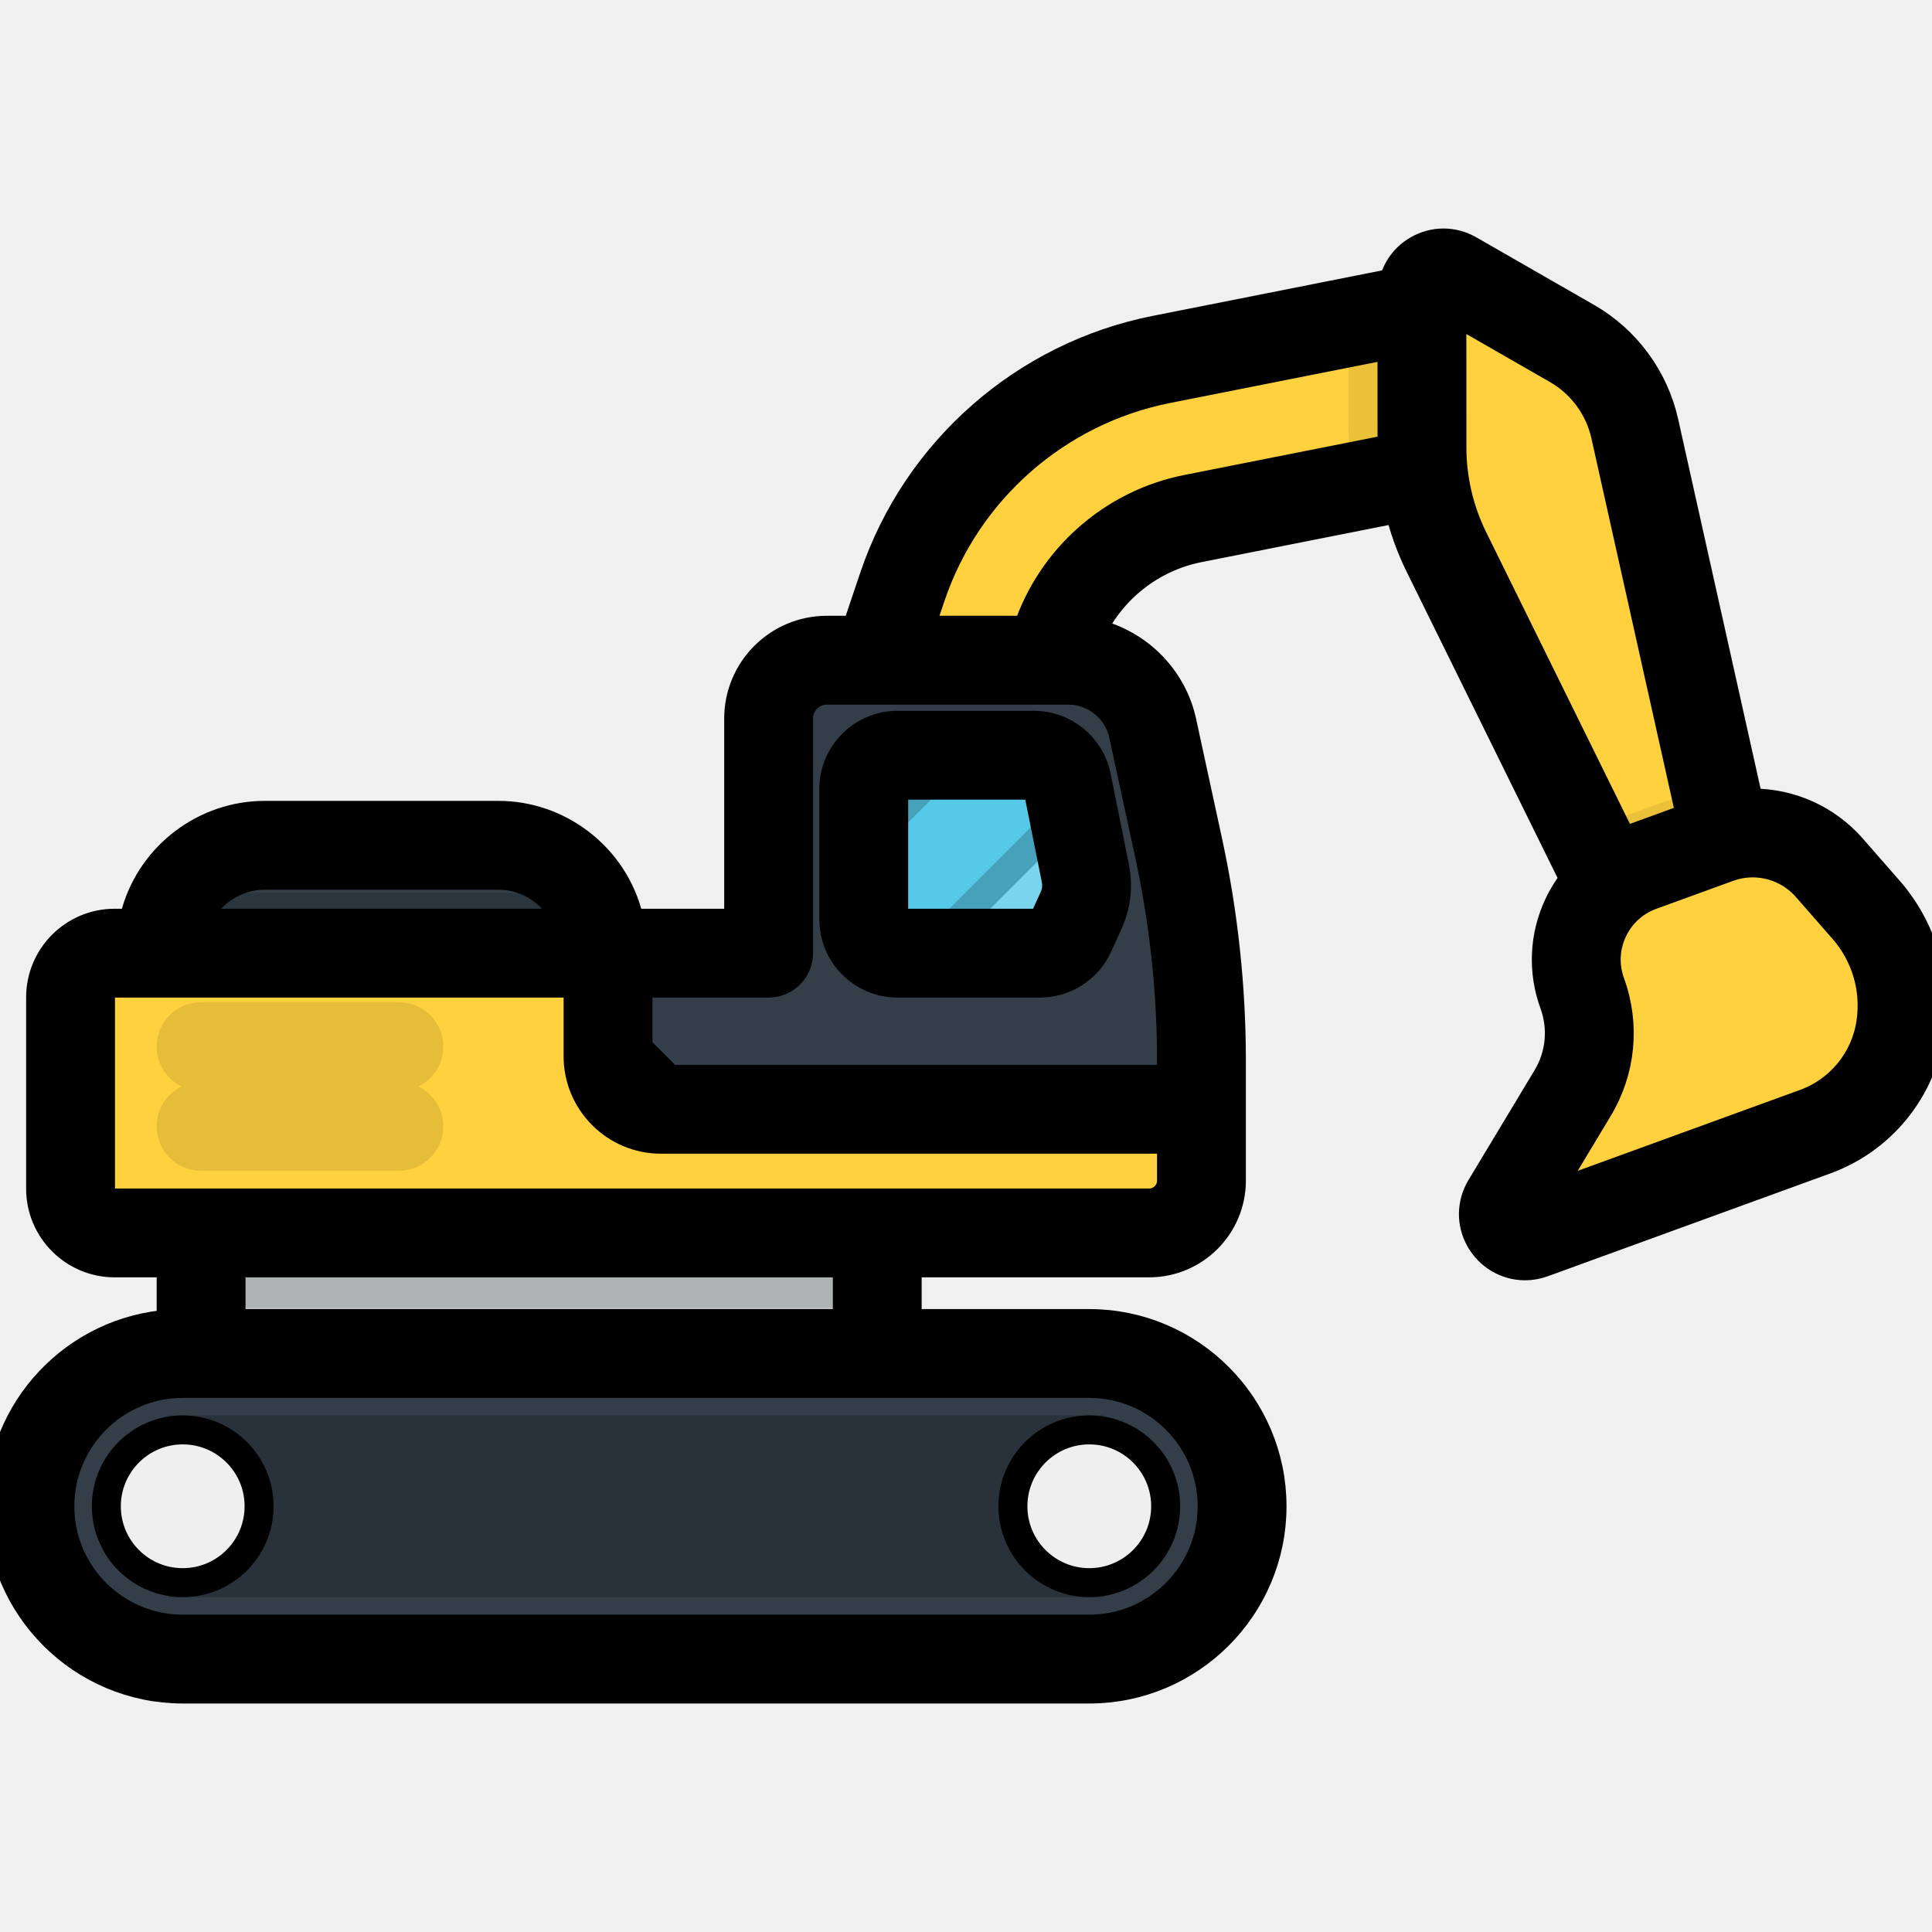
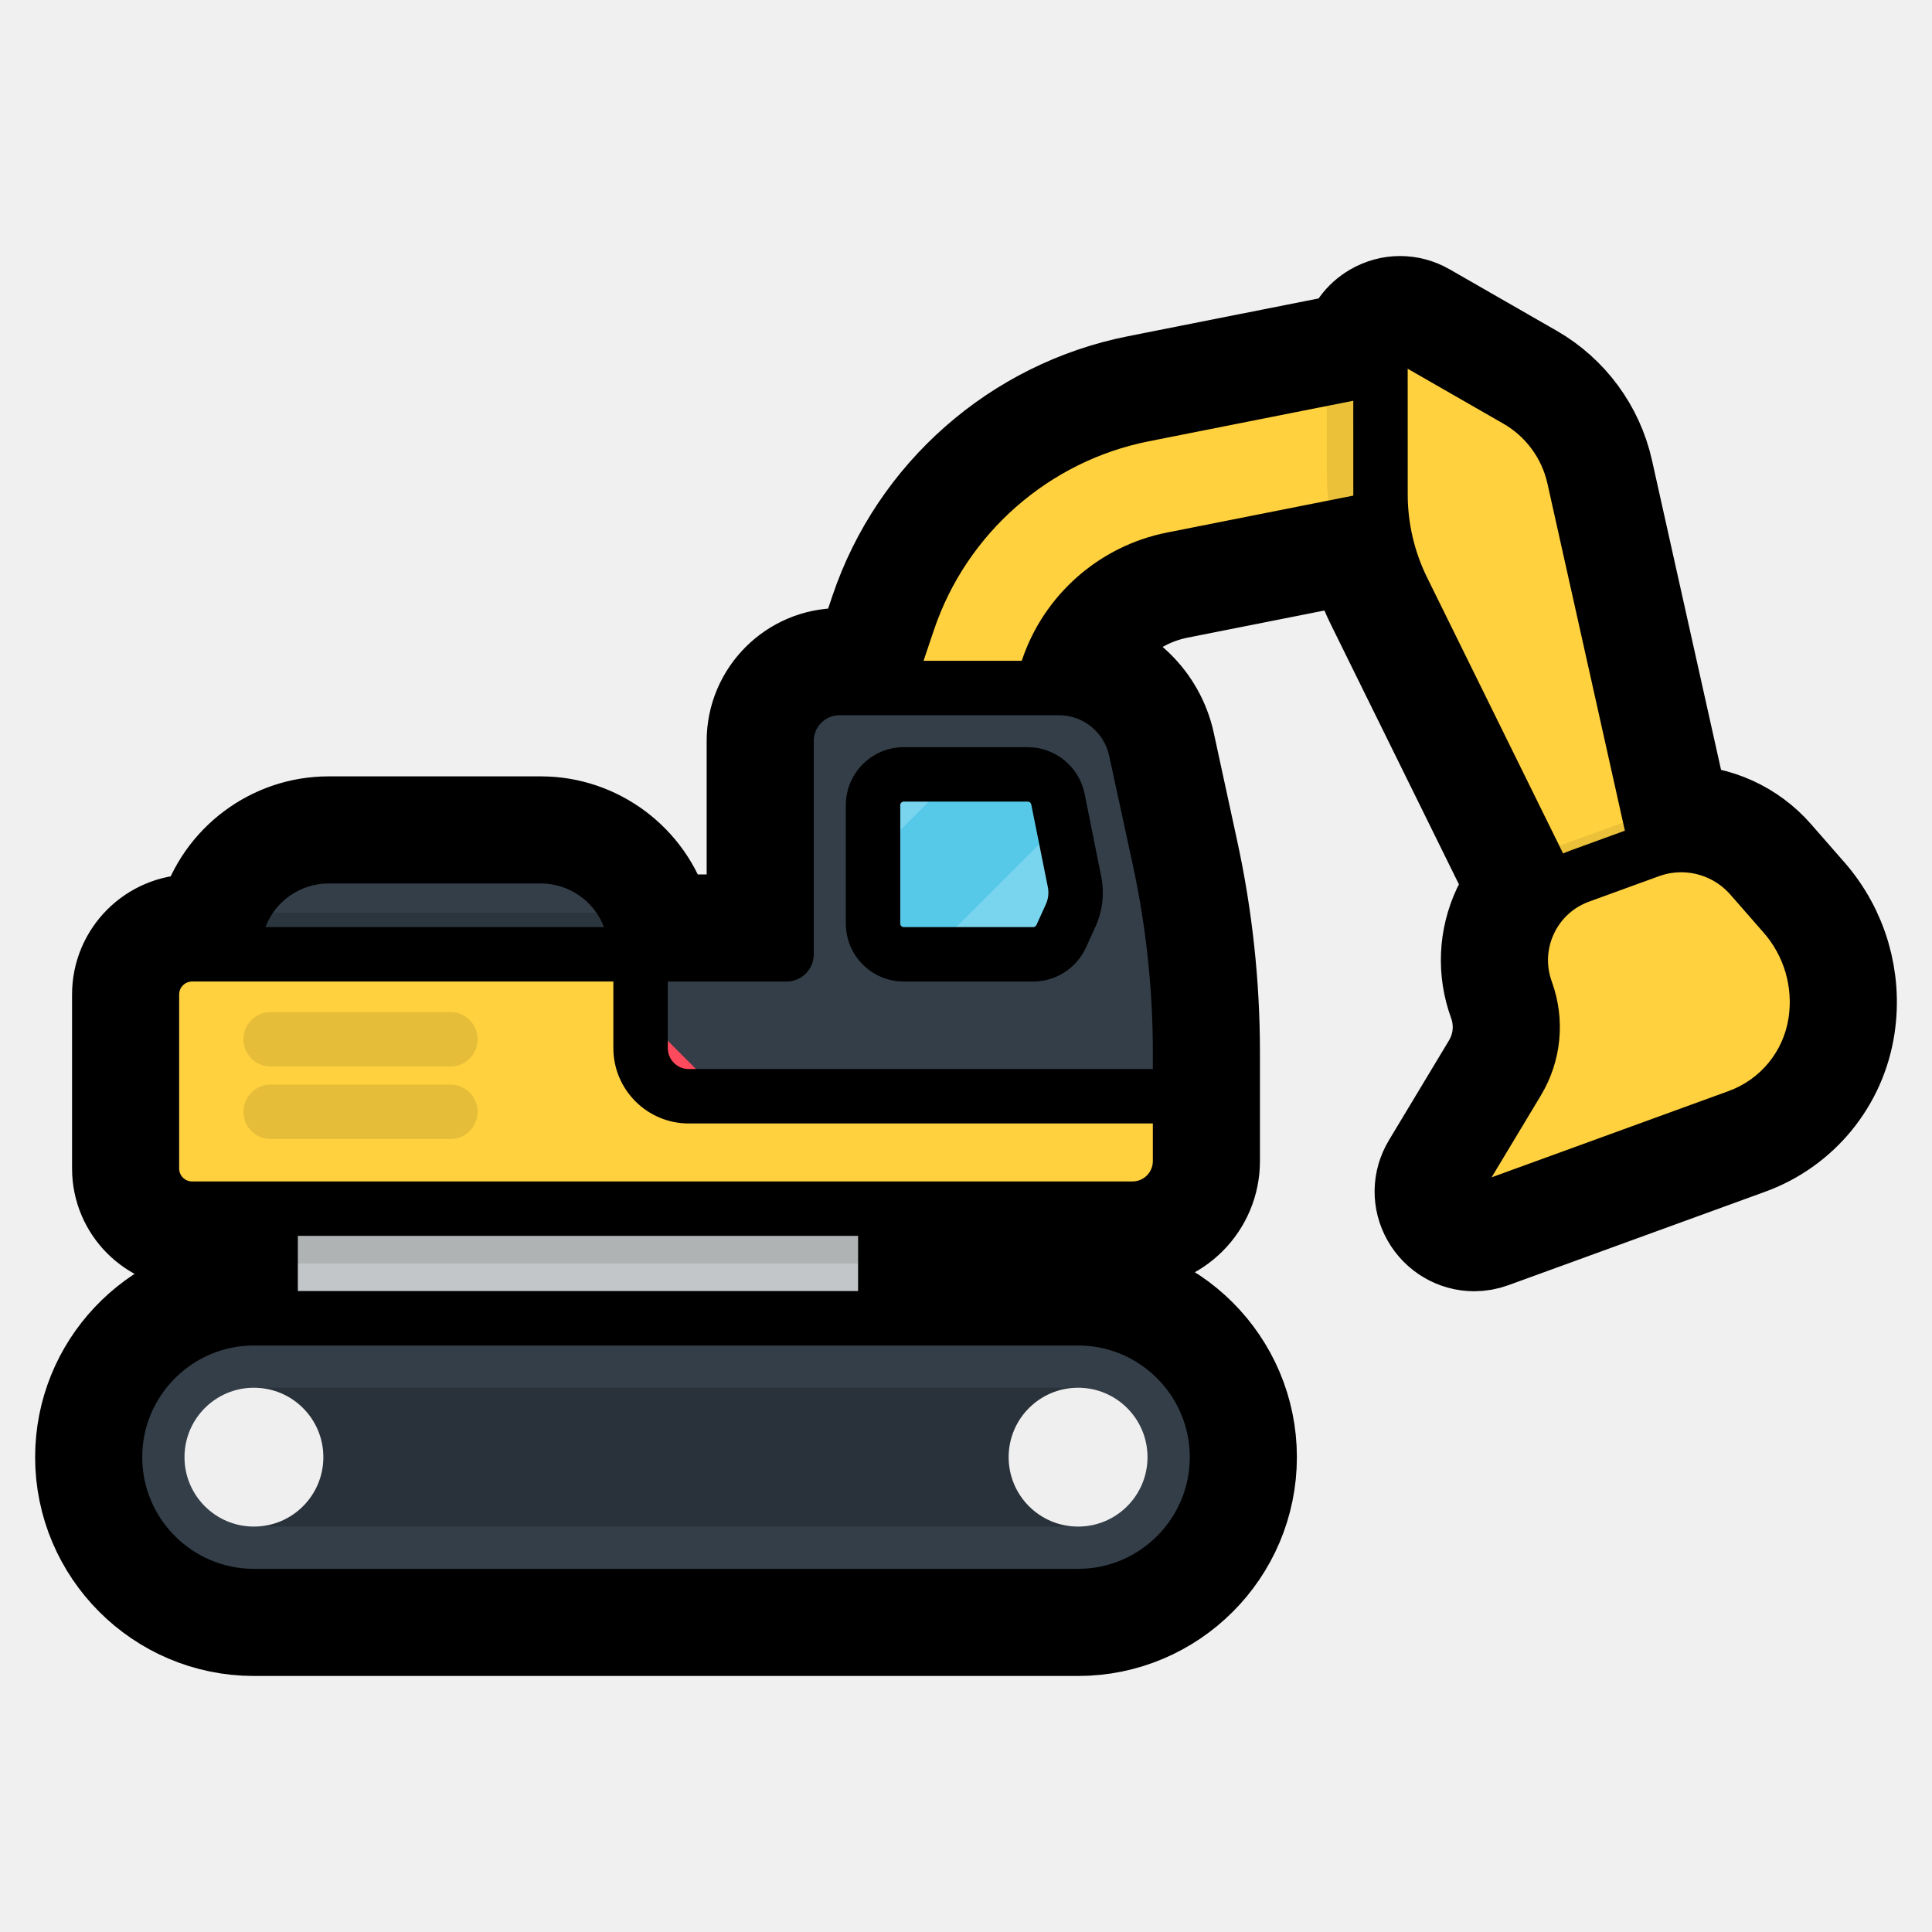
- <svg xmlns="http://www.w3.org/2000/svg" version="1.1" id="Layer_1" viewBox="0 0 511.999 511.999" xml:space="preserve" fill="#000000" stroke="#000000" stroke-width="7.68">
+ <svg xmlns="http://www.w3.org/2000/svg" version="1.1" id="Layer_1" viewBox="-25.6 -25.6 563.20 563.20" xml:space="preserve" width="201px" height="201px" fill="#000000" stroke="#000000" stroke-width="0.005" transform="matrix(1, 0, 0, 1, 0, 0)">
  <g id="SVGRepo_bgCarrier" stroke-width="0" />
-   <g id="SVGRepo_tracerCarrier" stroke-linecap="round" stroke-linejoin="round" />
+   <g id="SVGRepo_tracerCarrier" stroke-linecap="round" stroke-linejoin="round" stroke="#000000" stroke-width="30.72">
+     <path style="fill:#333E48;" d="M132.113,224.012H70.132c-12.22,0-22.979,8.05-26.429,19.773l-2.593,8.811h120.023l-2.592-8.811 C155.092,232.062,144.333,224.012,132.113,224.012z" />
+     <path style="opacity:0.15;enable-background:new ;" d="M158.542,243.786c-0.338-1.152-0.768-2.256-1.241-3.331H44.945 c-0.474,1.077-0.903,2.181-1.241,3.331l-2.593,8.811h120.023L158.542,243.786z" />
+     <path style="fill:#FFD13F;" d="M260.184,227.618l-40.732-13.739l19.686-58.363c10.401-30.837,36.695-53.925,68.619-60.254 l77.683-15.4l8.359,42.165l-77.683,15.4c-16.863,3.343-30.752,15.538-36.245,31.827L260.184,227.618z" />
+     <path style="opacity:0.08;enable-background:new ;" d="M385.438,79.86l-24.268,4.81l0.008,27.794 c0.001,5.292,0.663,10.542,1.922,15.647l30.697-6.086L385.438,79.86z" />
+     <path style="fill:#FFD13F;" d="M416.601,91.023l-31.216-17.916c-3.811-2.188-8.562,0.564-8.561,4.959l0.012,40.533 c0.003,9.573,2.206,19.018,6.438,27.605l48.904,99.218l28.17-10.253l-27.115-121.553C431.107,104.083,425.071,95.884,416.601,91.023 z" />
+     <path style="opacity:0.08;enable-background:new ;" d="M455.152,211.868c-1.511,0.27-3.015,0.657-4.491,1.194l-20.362,7.412 c-3.049,1.109-5.762,2.731-8.086,4.729l9.966,20.22l28.17-10.253L455.152,211.868z" />
+     <path style="fill:#FFD13F;" d="M481.03,299.908l-74.867,27.249c-5.101,1.857-9.703-3.729-6.904-8.382l17.494-29.069 c4.804-7.983,5.744-17.709,2.558-26.463l0,0c-4.931-13.547,2.054-28.526,15.6-33.456l20.362-7.412 c10.461-3.807,22.185-0.794,29.514,7.585l9.719,11.111c7.475,8.546,10.815,19.945,9.132,31.174l0,0 C501.741,284.913,493.066,295.527,481.03,299.908z" />
+     <rect x="53.297" y="326.74" style="fill:#C3C6C8;" width="179.18" height="31.957" />
+     <rect x="53.297" y="326.74" style="opacity:0.1;enable-background:new ;" width="179.18" height="15.979" />
+     <path style="fill:#FFD13F;" d="M312.346,224.693l-6.882-31.738c-2.277-10.502-11.569-17.994-22.314-17.994h-64.022 c-8.524,0-15.435,6.911-15.435,15.435v62.2H30.389c-6.457,0-11.69,5.233-11.69,11.69v50.757c0,6.457,5.235,11.692,11.69,11.692 h274.147c7.656,0,13.861-6.206,13.861-13.861v-31.724C318.397,262.167,316.369,243.242,312.346,224.693z" />
+     <path style="fill:#333E48;" d="M312.347,224.694l-6.882-31.739c-2.277-10.502-11.568-17.994-22.314-17.994h-64.022 c-8.524,0-15.435,6.911-15.435,15.435v62.2h-42.559v27.339c0,7.753,6.285,14.038,14.038,14.038h143.225v-12.826 C318.397,262.168,316.369,243.242,312.347,224.694z" />
+     <path style="fill:#57C9E8;" d="M274.02,200.145h-36.166c-4.944,0-8.952,4.008-8.952,8.952v34.548c0,4.944,4.007,8.952,8.952,8.952 h37.739c3.508,0,6.693-2.05,8.147-5.242l2.756-6.053c1.406-3.089,1.804-6.544,1.136-9.872l-4.836-24.095 C281.957,203.154,278.285,200.145,274.02,200.145z" />
+     <g>
+       <path style="opacity:0.2;fill:#FFFFFF;enable-background:new ;" d="M287.632,231.43l-3.55-17.685l-38.851,38.851h30.361 c3.508,0,6.693-2.05,8.147-5.242l2.756-6.053C287.903,238.212,288.3,234.759,287.632,231.43z" />
+       <path style="opacity:0.2;fill:#FFFFFF;enable-background:new ;" d="M237.854,200.145c-4.944,0-8.952,4.008-8.952,8.952v15.218 l24.169-24.169h-15.217V200.145z" />
+     </g>
+     <path style="fill:#333E48;" d="M288.675,439.672H48.421c-22.363,0-40.49-18.128-40.49-40.49l0,0 c0-22.363,18.128-40.491,40.49-40.491h240.254c22.362,0,40.491,18.128,40.491,40.491l0,0 C329.165,421.543,311.036,439.672,288.675,439.672z" />
+     <rect x="48.421" y="378.937" style="opacity:0.2;enable-background:new ;" width="240.249" height="40.491" />
+     <g>
+       <circle style="fill:#F0EFEF;" cx="48.421" cy="399.177" r="20.24" />
+       <circle style="fill:#F0EFEF;" cx="288.671" cy="399.177" r="20.24" />
+     </g>
+     <g style="opacity:0.1;">
+       <path d="M105.704,285.291H53.293c-4.38,0-7.931-3.55-7.931-7.931c0-4.381,3.551-7.931,7.931-7.931h52.411 c4.38,0,7.931,3.55,7.931,7.931C113.635,281.74,110.084,285.291,105.704,285.291z" />
+       <path d="M105.704,306.435H53.293c-4.38,0-7.931-3.55-7.931-7.931c0-4.381,3.551-7.931,7.931-7.931h52.411 c4.38,0,7.931,3.55,7.931,7.931C113.635,302.884,110.084,306.435,105.704,306.435z" />
+     </g>
+     <path style="fill:#FF495C;" d="M161.134,269.871v10.066c0,7.753,6.285,14.038,14.038,14.038h10.065L161.134,269.871z" />
+     <path d="M237.854,192.214c-9.309,0-16.883,7.574-16.883,16.883v34.548c0,9.309,7.574,16.883,16.883,16.883h37.739 c6.598,0,12.628-3.88,15.365-9.887l2.756-6.052c2.111-4.636,2.697-9.726,1.694-14.719l-4.836-24.095 c-1.577-7.858-8.538-13.56-16.553-13.56L237.854,192.214L237.854,192.214z M275.02,208.896l4.836,24.096 c0.343,1.704,0.143,3.441-0.577,5.024l-2.755,6.051c-0.166,0.364-0.53,0.599-0.93,0.599h-37.739c-0.563,0-1.02-0.458-1.02-1.02 v-34.548c0-0.563,0.458-1.02,1.02-1.02h36.166C274.504,208.077,274.925,208.42,275.02,208.896z M500.476,235.849l-9.718-11.11 c-6.627-7.577-16.202-11.922-26.269-11.922c-0.332,0-0.663,0.013-0.994,0.022l-22.52-100.95 c-2.605-11.676-10.049-21.788-20.425-27.744L389.334,66.23c-4.272-2.452-9.368-2.445-13.633,0.024 c-3.348,1.938-5.613,5.085-6.441,8.728l-63.046,12.498c-34.703,6.88-63.285,31.978-74.591,65.499l-4.74,14.051h-7.756 c-12.884,0-23.366,10.482-23.366,23.366v54.269h-28.695l-0.918-3.119c-4.411-14.994-18.408-25.465-34.037-25.465h-61.98 c-15.63,0-29.626,10.471-34.037,25.465l-0.918,3.119h-4.788c-10.819,0-19.622,8.801-19.622,19.622v50.757 c0,10.819,8.802,19.623,19.622,19.623h14.973v16.2C20.084,352.45,0,373.51,0,399.182c0,26.699,21.722,48.421,48.421,48.421h240.254 c26.7,0,48.422-21.722,48.422-48.421c0-26.7-21.722-48.422-48.422-48.422h-48.268v-16.094h64.129 c12.016,0,21.793-9.776,21.793-21.793v-31.724c0-19.508-2.096-39.069-6.232-58.136l-6.882-31.738 c-2.618-12.078-12.338-21.287-24.144-23.64c5.379-11.497,15.979-19.931,28.587-22.43l53.125-10.533 c1.22,5.198,3.022,10.258,5.378,15.037l41.085,83.354c-1.663,2.09-3.095,4.385-4.252,6.867c-3.842,8.239-4.246,17.481-1.137,26.024 c2.379,6.536,1.687,13.702-1.9,19.662l-17.494,29.069c-2.58,4.288-2.659,9.434-0.209,13.766c2.442,4.319,6.997,7.002,11.887,7.002 c1.603,0,3.197-0.284,4.734-0.844l74.867-27.249c14.78-5.379,25.41-18.385,27.741-33.941 C513.514,259.863,509.502,246.168,500.476,235.849z M70.132,231.943h61.98c8.161,0,15.51,5.166,18.358,12.722H51.774 C54.622,237.109,61.973,231.943,70.132,231.943z M288.675,366.622c17.953,0,32.56,14.607,32.56,32.56 c0,17.954-14.606,32.559-32.56,32.559H48.421c-17.953,0-32.559-14.606-32.559-32.559c0-17.954,14.606-32.56,32.559-32.56H288.675z M61.224,350.759v-16.094h163.32v16.094H61.224z M310.466,312.873c0,3.271-2.661,5.93-5.93,5.93H30.389 c-2.074,0-3.759-1.687-3.759-3.76v-50.757c0-2.073,1.687-3.759,3.759-3.759h122.814v19.408c0,12.115,9.855,21.969,21.969,21.969 h135.294V312.873z M297.714,194.635l6.882,31.739c3.896,17.965,5.871,36.393,5.871,54.774v4.895H175.172 c-3.367,0-6.107-2.74-6.107-6.107v-19.408h34.628c4.38,0,7.931-3.55,7.931-7.931v-62.2c0-4.137,3.366-7.504,7.504-7.504h64.022 C290.114,182.893,296.238,187.831,297.714,194.635z M314.573,129.646c-19.642,3.894-35.819,18.098-42.218,37.072l-0.106,0.312 h-28.626l3.03-8.981c9.496-28.152,33.5-49.231,62.645-55.01l59.598-11.815l0.008,27.377c0,0.091,0.007,0.182,0.008,0.273 L314.573,129.646z M390.389,142.698c-3.675-7.456-5.618-15.79-5.621-24.101l-0.011-36.706l27.896,16.011 c6.521,3.743,11.202,10.101,12.839,17.44l22.579,101.215l-15.873,5.778c-0.724,0.263-1.432,0.557-2.131,0.866L390.389,142.698z M495.796,271.07c-1.469,9.801-8.166,17.996-17.479,21.385l-69.097,25.149l14.328-23.809c6.068-10.083,7.24-22.208,3.215-33.266 c-1.66-4.561-1.445-9.495,0.606-13.894c2.052-4.399,5.692-7.735,10.254-9.396l20.362-7.412c2.094-0.762,4.282-1.149,6.502-1.149 c5.491,0,10.714,2.37,14.329,6.504l9.719,11.11C494.489,253.098,497.135,262.129,495.796,271.07z" />
+   </g>
  <g id="SVGRepo_iconCarrier">
    <path style="fill:#333E48;" d="M132.113,224.012H70.132c-12.22,0-22.979,8.05-26.429,19.773l-2.593,8.811h120.023l-2.592-8.811 C155.092,232.062,144.333,224.012,132.113,224.012z" />
    <path style="opacity:0.15;enable-background:new ;" d="M158.542,243.786c-0.338-1.152-0.768-2.256-1.241-3.331H44.945 c-0.474,1.077-0.903,2.181-1.241,3.331l-2.593,8.811h120.023L158.542,243.786z" />
    <path style="fill:#FFD13F;" d="M260.184,227.618l-40.732-13.739l19.686-58.363c10.401-30.837,36.695-53.925,68.619-60.254 l77.683-15.4l8.359,42.165l-77.683,15.4c-16.863,3.343-30.752,15.538-36.245,31.827L260.184,227.618z" />
    <path style="opacity:0.08;enable-background:new ;" d="M385.438,79.86l-24.268,4.81l0.008,27.794 c0.001,5.292,0.663,10.542,1.922,15.647l30.697-6.086L385.438,79.86z" />
    <path style="fill:#FFD13F;" d="M416.601,91.023l-31.216-17.916c-3.811-2.188-8.562,0.564-8.561,4.959l0.012,40.533 c0.003,9.573,2.206,19.018,6.438,27.605l48.904,99.218l28.17-10.253l-27.115-121.553C431.107,104.083,425.071,95.884,416.601,91.023 z" />
    <path style="opacity:0.08;enable-background:new ;" d="M455.152,211.868c-1.511,0.27-3.015,0.657-4.491,1.194l-20.362,7.412 c-3.049,1.109-5.762,2.731-8.086,4.729l9.966,20.22l28.17-10.253L455.152,211.868z" />
    <path style="fill:#FFD13F;" d="M481.03,299.908l-74.867,27.249c-5.101,1.857-9.703-3.729-6.904-8.382l17.494-29.069 c4.804-7.983,5.744-17.709,2.558-26.463l0,0c-4.931-13.547,2.054-28.526,15.6-33.456l20.362-7.412 c10.461-3.807,22.185-0.794,29.514,7.585l9.719,11.111c7.475,8.546,10.815,19.945,9.132,31.174l0,0 C501.741,284.913,493.066,295.527,481.03,299.908z" />
    <rect x="53.297" y="326.74" style="fill:#C3C6C8;" width="179.18" height="31.957" />
    <rect x="53.297" y="326.74" style="opacity:0.1;enable-background:new ;" width="179.18" height="15.979" />
    <path style="fill:#FFD13F;" d="M312.346,224.693l-6.882-31.738c-2.277-10.502-11.569-17.994-22.314-17.994h-64.022 c-8.524,0-15.435,6.911-15.435,15.435v62.2H30.389c-6.457,0-11.69,5.233-11.69,11.69v50.757c0,6.457,5.235,11.692,11.69,11.692 h274.147c7.656,0,13.861-6.206,13.861-13.861v-31.724C318.397,262.167,316.369,243.242,312.346,224.693z" />
    <path style="fill:#333E48;" d="M312.347,224.694l-6.882-31.739c-2.277-10.502-11.568-17.994-22.314-17.994h-64.022 c-8.524,0-15.435,6.911-15.435,15.435v62.2h-42.559v27.339c0,7.753,6.285,14.038,14.038,14.038h143.225v-12.826 C318.397,262.168,316.369,243.242,312.347,224.694z" />
    <path style="fill:#57C9E8;" d="M274.02,200.145h-36.166c-4.944,0-8.952,4.008-8.952,8.952v34.548c0,4.944,4.007,8.952,8.952,8.952 h37.739c3.508,0,6.693-2.05,8.147-5.242l2.756-6.053c1.406-3.089,1.804-6.544,1.136-9.872l-4.836-24.095 C281.957,203.154,278.285,200.145,274.02,200.145z" />
    <g>
      <path style="opacity:0.2;fill:#FFFFFF;enable-background:new ;" d="M287.632,231.43l-3.55-17.685l-38.851,38.851h30.361 c3.508,0,6.693-2.05,8.147-5.242l2.756-6.053C287.903,238.212,288.3,234.759,287.632,231.43z" />
      <path style="opacity:0.2;fill:#FFFFFF;enable-background:new ;" d="M237.854,200.145c-4.944,0-8.952,4.008-8.952,8.952v15.218 l24.169-24.169h-15.217V200.145z" />
    </g>
    <path style="fill:#333E48;" d="M288.675,439.672H48.421c-22.363,0-40.49-18.128-40.49-40.49l0,0 c0-22.363,18.128-40.491,40.49-40.491h240.254c22.362,0,40.491,18.128,40.491,40.491l0,0 C329.165,421.543,311.036,439.672,288.675,439.672z" />
    <rect x="48.421" y="378.937" style="opacity:0.2;enable-background:new ;" width="240.249" height="40.491" />
    <g>
      <circle style="fill:#F0EFEF;" cx="48.421" cy="399.177" r="20.24" />
      <circle style="fill:#F0EFEF;" cx="288.671" cy="399.177" r="20.24" />
    </g>
    <g style="opacity:0.1;">
      <path d="M105.704,285.291H53.293c-4.38,0-7.931-3.55-7.931-7.931c0-4.381,3.551-7.931,7.931-7.931h52.411 c4.38,0,7.931,3.55,7.931,7.931C113.635,281.74,110.084,285.291,105.704,285.291z" />
      <path d="M105.704,306.435H53.293c-4.38,0-7.931-3.55-7.931-7.931c0-4.381,3.551-7.931,7.931-7.931h52.411 c4.38,0,7.931,3.55,7.931,7.931C113.635,302.884,110.084,306.435,105.704,306.435z" />
    </g>
    <path style="fill:#FF495C;" d="M161.134,269.871v10.066c0,7.753,6.285,14.038,14.038,14.038h10.065L161.134,269.871z" />
    <path d="M237.854,192.214c-9.309,0-16.883,7.574-16.883,16.883v34.548c0,9.309,7.574,16.883,16.883,16.883h37.739 c6.598,0,12.628-3.88,15.365-9.887l2.756-6.052c2.111-4.636,2.697-9.726,1.694-14.719l-4.836-24.095 c-1.577-7.858-8.538-13.56-16.553-13.56L237.854,192.214L237.854,192.214z M275.02,208.896l4.836,24.096 c0.343,1.704,0.143,3.441-0.577,5.024l-2.755,6.051c-0.166,0.364-0.53,0.599-0.93,0.599h-37.739c-0.563,0-1.02-0.458-1.02-1.02 v-34.548c0-0.563,0.458-1.02,1.02-1.02h36.166C274.504,208.077,274.925,208.42,275.02,208.896z M500.476,235.849l-9.718-11.11 c-6.627-7.577-16.202-11.922-26.269-11.922c-0.332,0-0.663,0.013-0.994,0.022l-22.52-100.95 c-2.605-11.676-10.049-21.788-20.425-27.744L389.334,66.23c-4.272-2.452-9.368-2.445-13.633,0.024 c-3.348,1.938-5.613,5.085-6.441,8.728l-63.046,12.498c-34.703,6.88-63.285,31.978-74.591,65.499l-4.74,14.051h-7.756 c-12.884,0-23.366,10.482-23.366,23.366v54.269h-28.695l-0.918-3.119c-4.411-14.994-18.408-25.465-34.037-25.465h-61.98 c-15.63,0-29.626,10.471-34.037,25.465l-0.918,3.119h-4.788c-10.819,0-19.622,8.801-19.622,19.622v50.757 c0,10.819,8.802,19.623,19.622,19.623h14.973v16.2C20.084,352.45,0,373.51,0,399.182c0,26.699,21.722,48.421,48.421,48.421h240.254 c26.7,0,48.422-21.722,48.422-48.421c0-26.7-21.722-48.422-48.422-48.422h-48.268v-16.094h64.129 c12.016,0,21.793-9.776,21.793-21.793v-31.724c0-19.508-2.096-39.069-6.232-58.136l-6.882-31.738 c-2.618-12.078-12.338-21.287-24.144-23.64c5.379-11.497,15.979-19.931,28.587-22.43l53.125-10.533 c1.22,5.198,3.022,10.258,5.378,15.037l41.085,83.354c-1.663,2.09-3.095,4.385-4.252,6.867c-3.842,8.239-4.246,17.481-1.137,26.024 c2.379,6.536,1.687,13.702-1.9,19.662l-17.494,29.069c-2.58,4.288-2.659,9.434-0.209,13.766c2.442,4.319,6.997,7.002,11.887,7.002 c1.603,0,3.197-0.284,4.734-0.844l74.867-27.249c14.78-5.379,25.41-18.385,27.741-33.941 C513.514,259.863,509.502,246.168,500.476,235.849z M70.132,231.943h61.98c8.161,0,15.51,5.166,18.358,12.722H51.774 C54.622,237.109,61.973,231.943,70.132,231.943z M288.675,366.622c17.953,0,32.56,14.607,32.56,32.56 c0,17.954-14.606,32.559-32.56,32.559H48.421c-17.953,0-32.559-14.606-32.559-32.559c0-17.954,14.606-32.56,32.559-32.56H288.675z M61.224,350.759v-16.094h163.32v16.094H61.224z M310.466,312.873c0,3.271-2.661,5.93-5.93,5.93H30.389 c-2.074,0-3.759-1.687-3.759-3.76v-50.757c0-2.073,1.687-3.759,3.759-3.759h122.814v19.408c0,12.115,9.855,21.969,21.969,21.969 h135.294V312.873z M297.714,194.635l6.882,31.739c3.896,17.965,5.871,36.393,5.871,54.774v4.895H175.172 c-3.367,0-6.107-2.74-6.107-6.107v-19.408h34.628c4.38,0,7.931-3.55,7.931-7.931v-62.2c0-4.137,3.366-7.504,7.504-7.504h64.022 C290.114,182.893,296.238,187.831,297.714,194.635z M314.573,129.646c-19.642,3.894-35.819,18.098-42.218,37.072l-0.106,0.312 h-28.626l3.03-8.981c9.496-28.152,33.5-49.231,62.645-55.01l59.598-11.815l0.008,27.377c0,0.091,0.007,0.182,0.008,0.273 L314.573,129.646z M390.389,142.698c-3.675-7.456-5.618-15.79-5.621-24.101l-0.011-36.706l27.896,16.011 c6.521,3.743,11.202,10.101,12.839,17.44l22.579,101.215l-15.873,5.778c-0.724,0.263-1.432,0.557-2.131,0.866L390.389,142.698z M495.796,271.07c-1.469,9.801-8.166,17.996-17.479,21.385l-69.097,25.149l14.328-23.809c6.068-10.083,7.24-22.208,3.215-33.266 c-1.66-4.561-1.445-9.495,0.606-13.894c2.052-4.399,5.692-7.735,10.254-9.396l20.362-7.412c2.094-0.762,4.282-1.149,6.502-1.149 c5.491,0,10.714,2.37,14.329,6.504l9.719,11.11C494.489,253.098,497.135,262.129,495.796,271.07z" />
  </g>
</svg>
